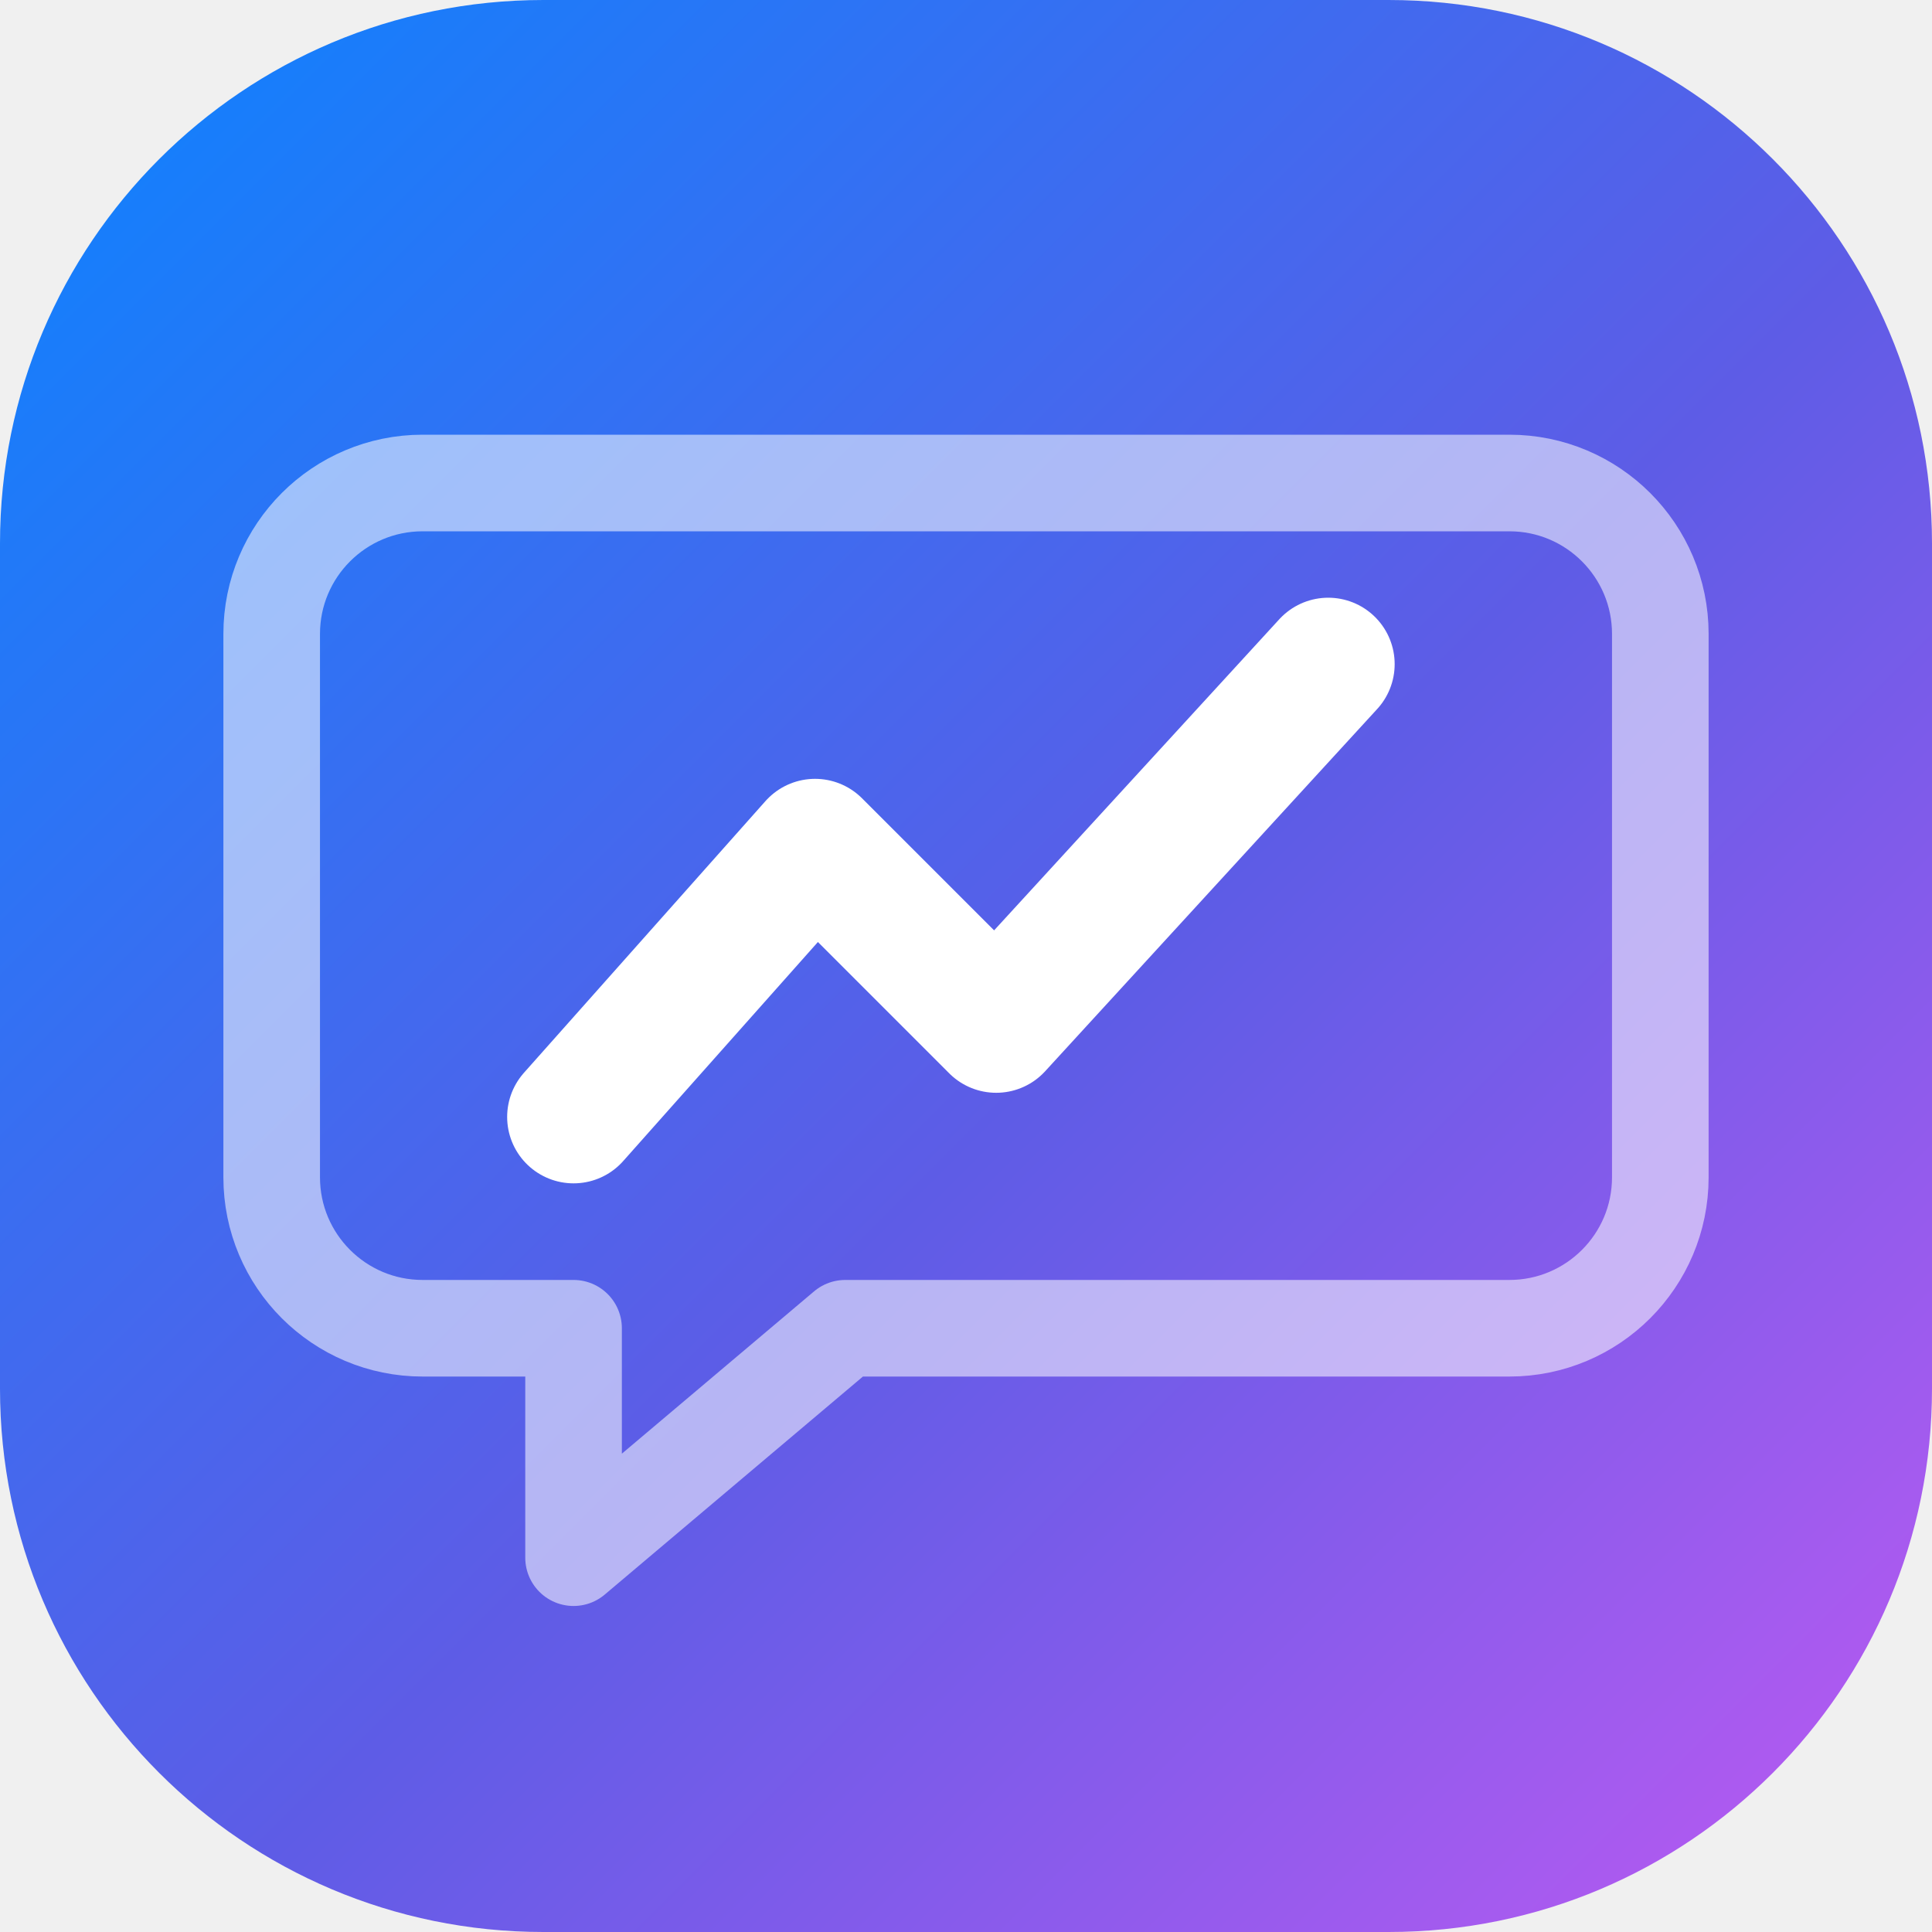
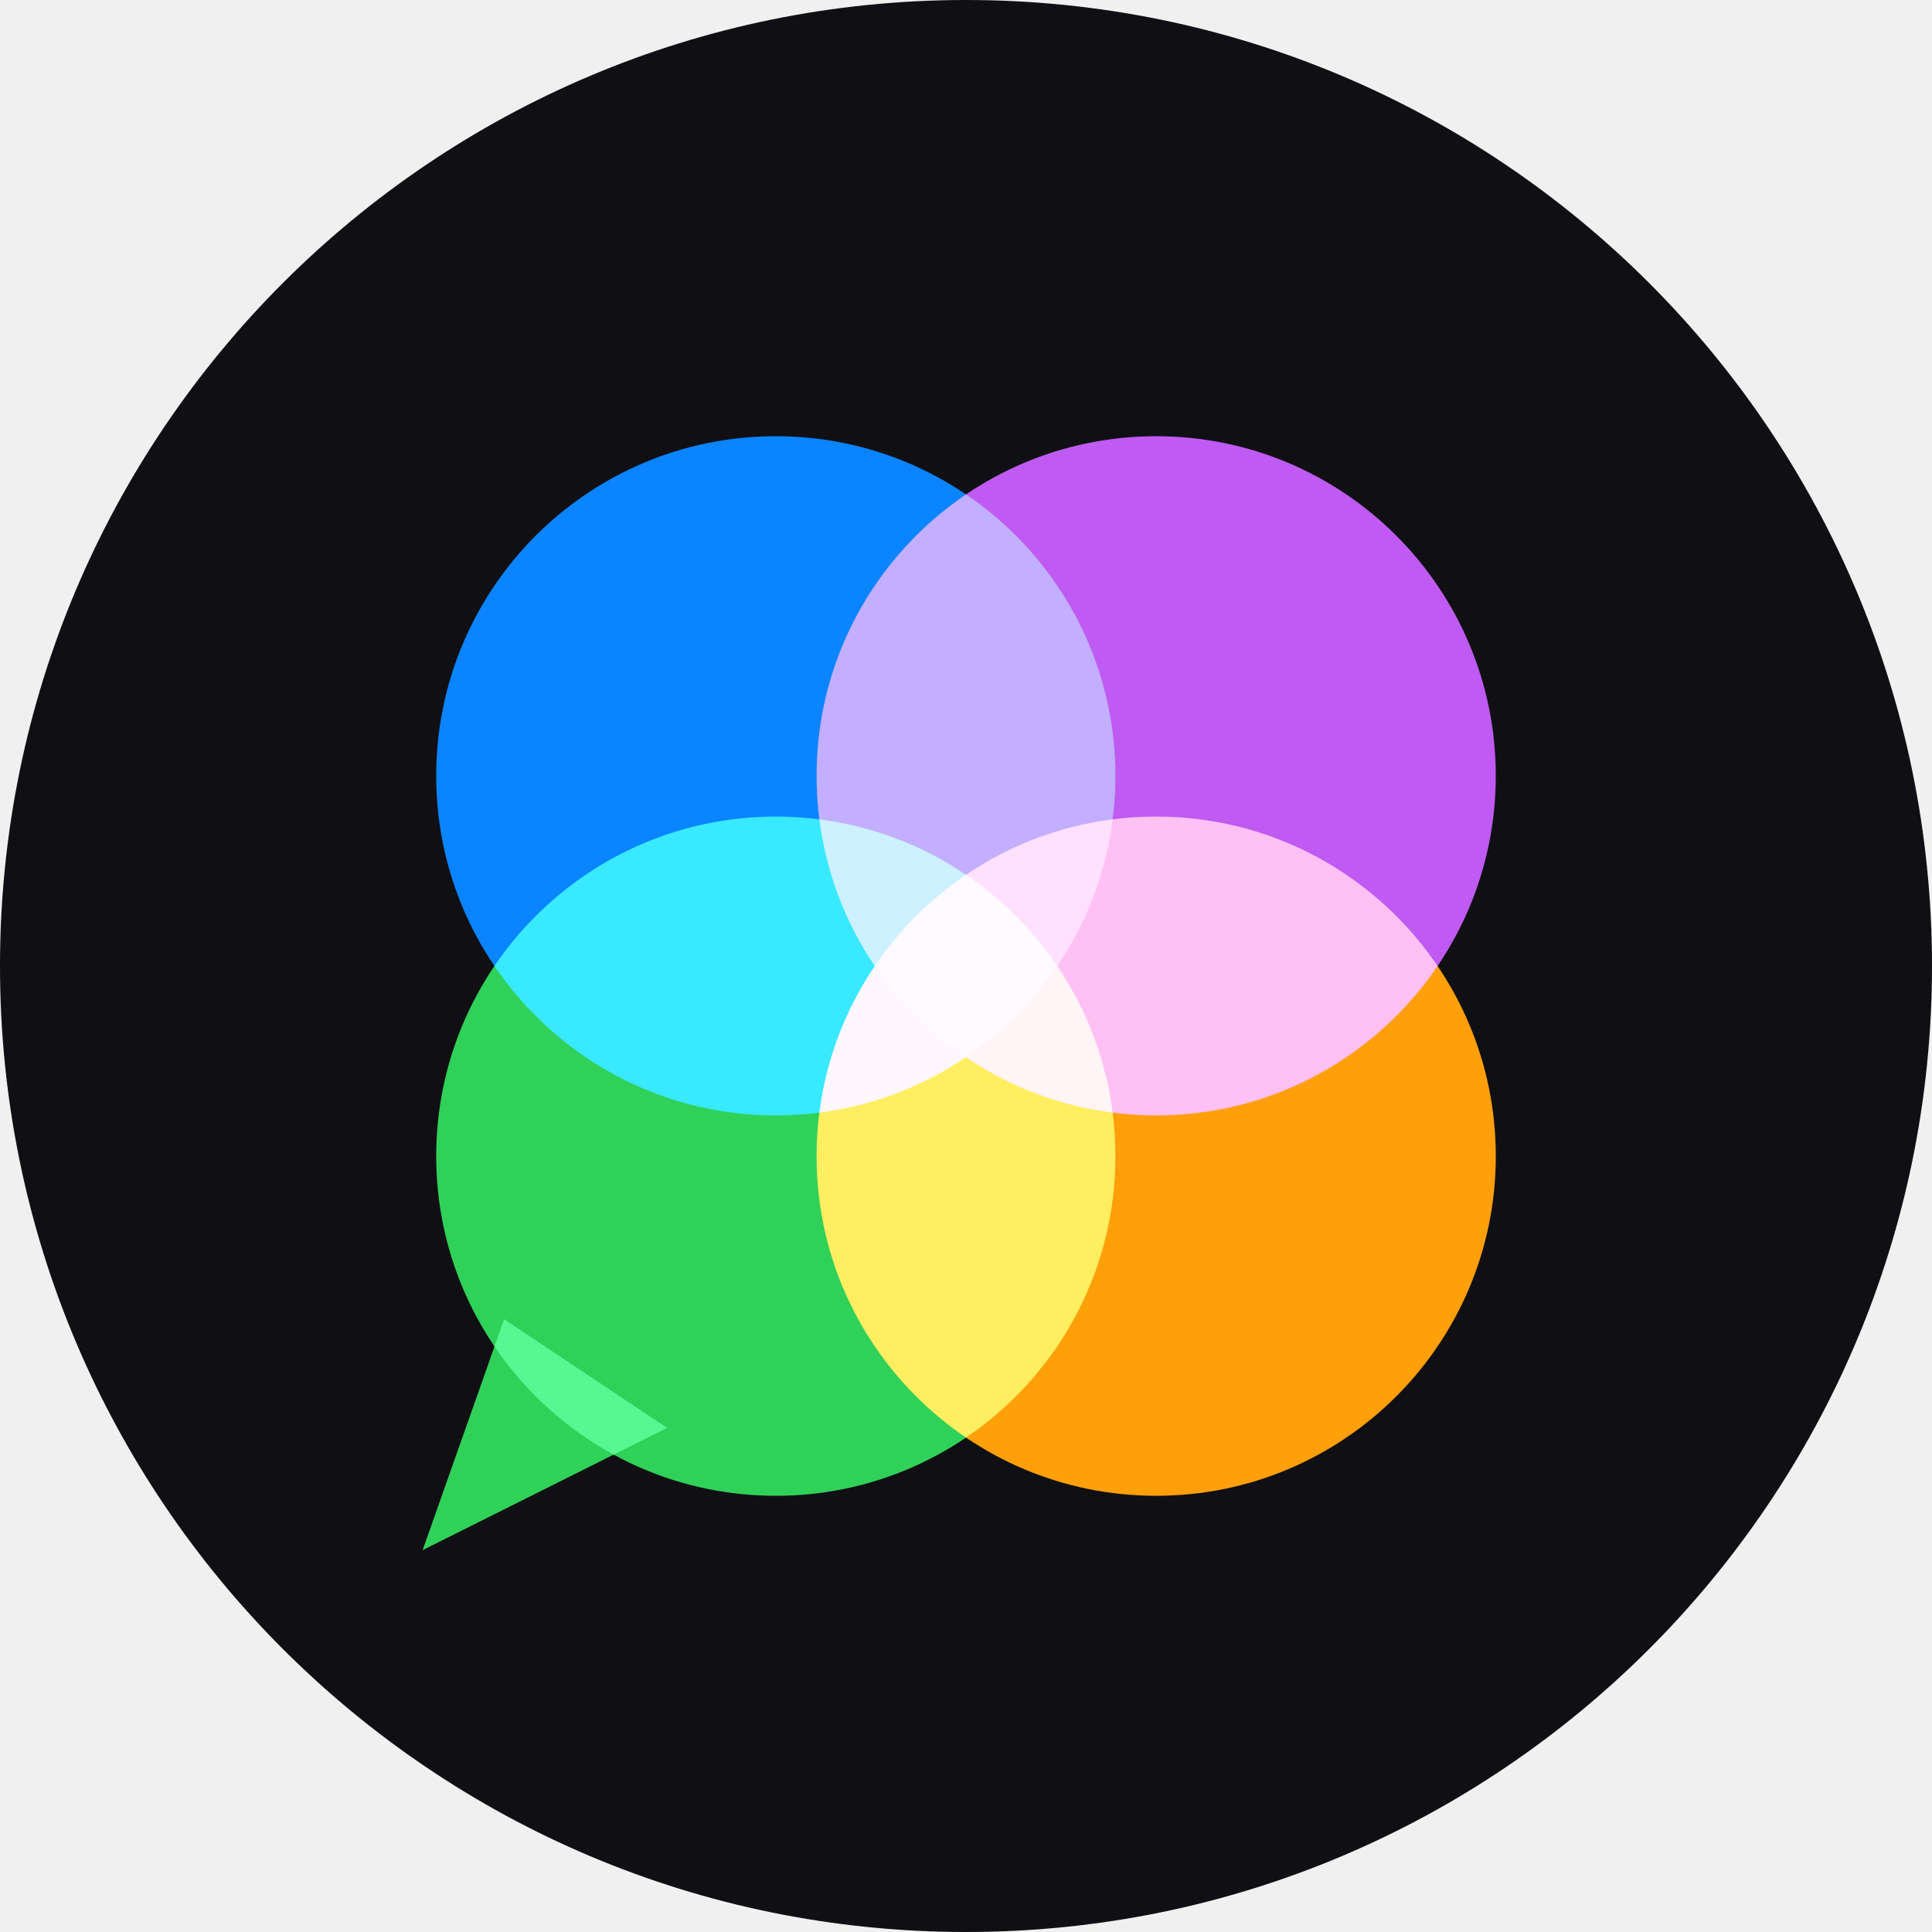
- <svg xmlns="http://www.w3.org/2000/svg" viewBox="0 0 32 32">
-   <defs>
-     <linearGradient id="g" x1="0" y1="0" x2="1" y2="1">
-       <stop offset="0" stop-color="#0a84ff" />
-       <stop offset=".55" stop-color="#5e5ce6" />
-       <stop offset="1" stop-color="#bf5af2" />
-     </linearGradient>
-   </defs>
-   <rect width="32" height="32" rx="9" fill="url(#g)" />
-   <path d="M7 8h18a2.5 2.5 0 0 1 2.5 2.5v9A2.5 2.5 0 0 1 25 22H14l-4.5 3.8V22H7a2.5 2.5 0 0 1-2.5-2.5v-9A2.5 2.5 0 0 1 7 8Z" stroke="#fff" stroke-opacity=".55" stroke-width="1.6" fill="none" stroke-linejoin="round" />
-   <path d="M9.5 18.5l4-4.5 3 3 5.5-6" stroke="#fff" stroke-width="2.2" fill="none" stroke-linecap="round" stroke-linejoin="round" />
+ <svg xmlns="http://www.w3.org/2000/svg" viewBox="0 0 64 64">
+   <circle cx="32" cy="32" r="32" fill="#101014" />
+   <g transform="translate(3.2 3.2) scale(0.9)" style="isolation:isolate">
+     <circle cx="25" cy="25" r="12.5" fill="#0a84ff" style="mix-blend-mode:screen" />
+     <circle cx="39" cy="25" r="12.5" fill="#bf5af2" style="mix-blend-mode:screen" />
+     <circle cx="25" cy="39" r="12.5" fill="#30d158" style="mix-blend-mode:screen" />
+     <circle cx="39" cy="39" r="12.5" fill="#ff9f0a" style="mix-blend-mode:screen" />
+     <path d="M15 45 L12 53.5 L21 49 Z" fill="#30d158" style="mix-blend-mode:screen" />
+   </g>
</svg>
